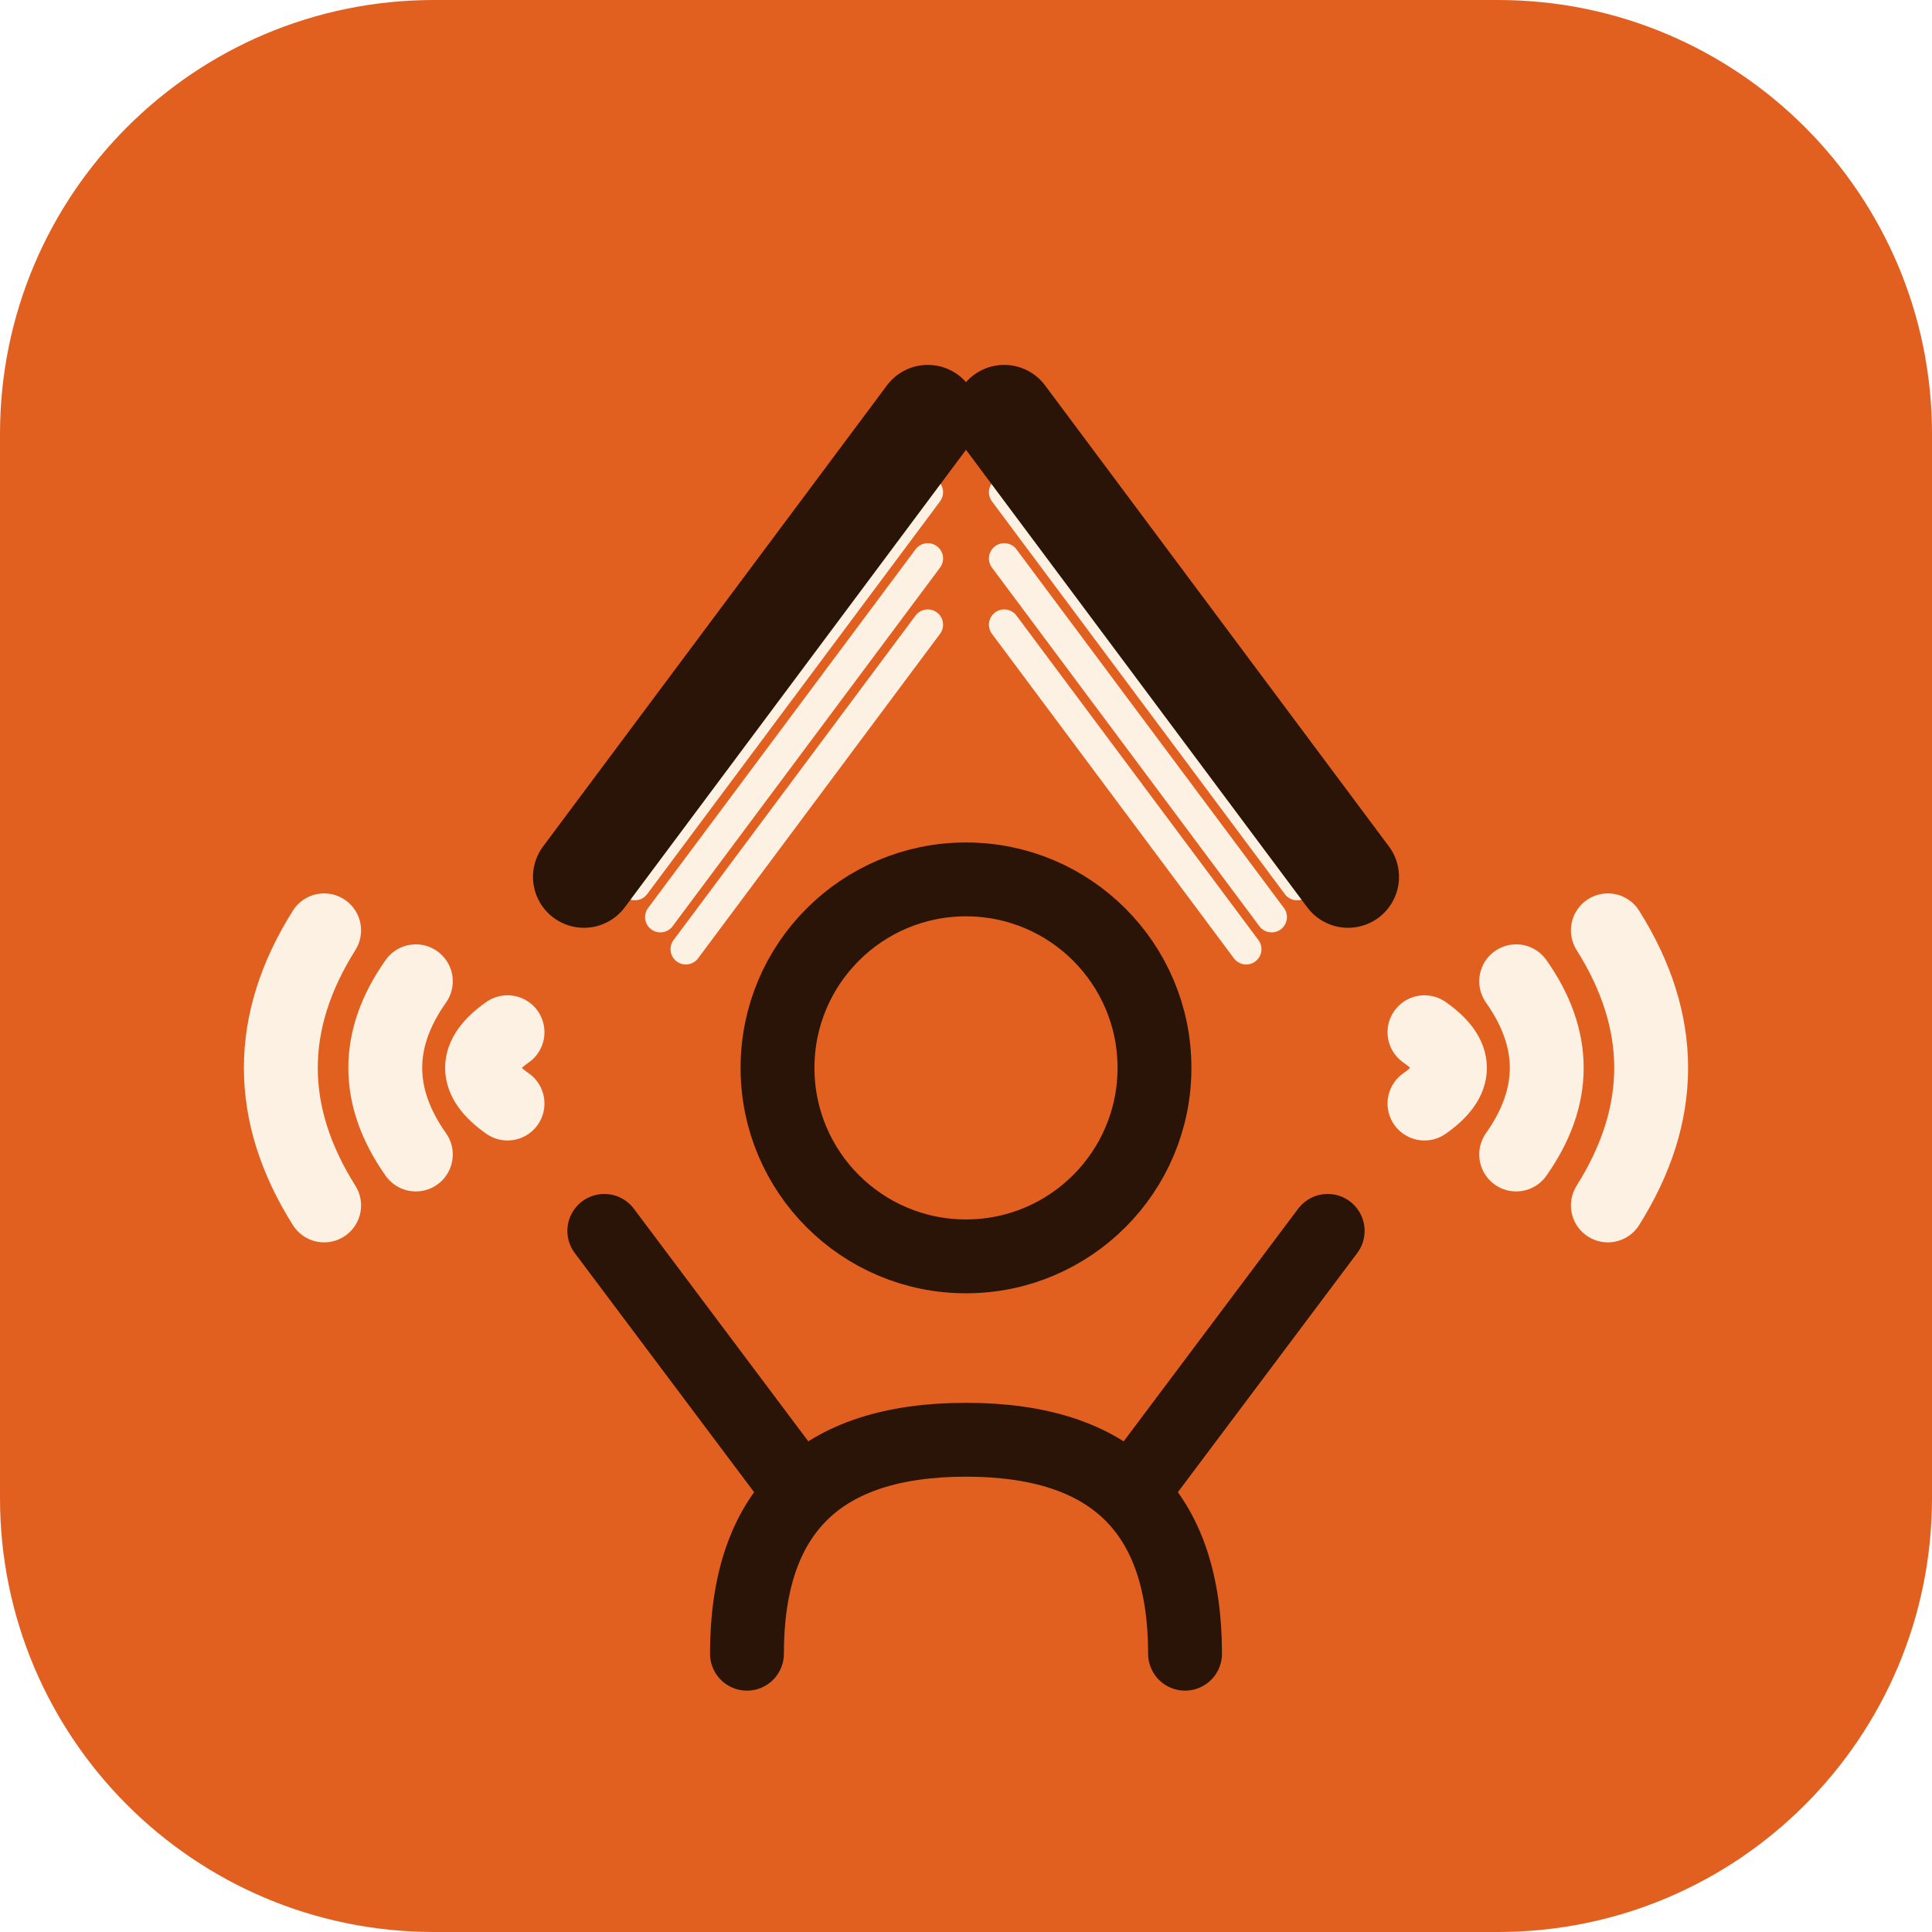
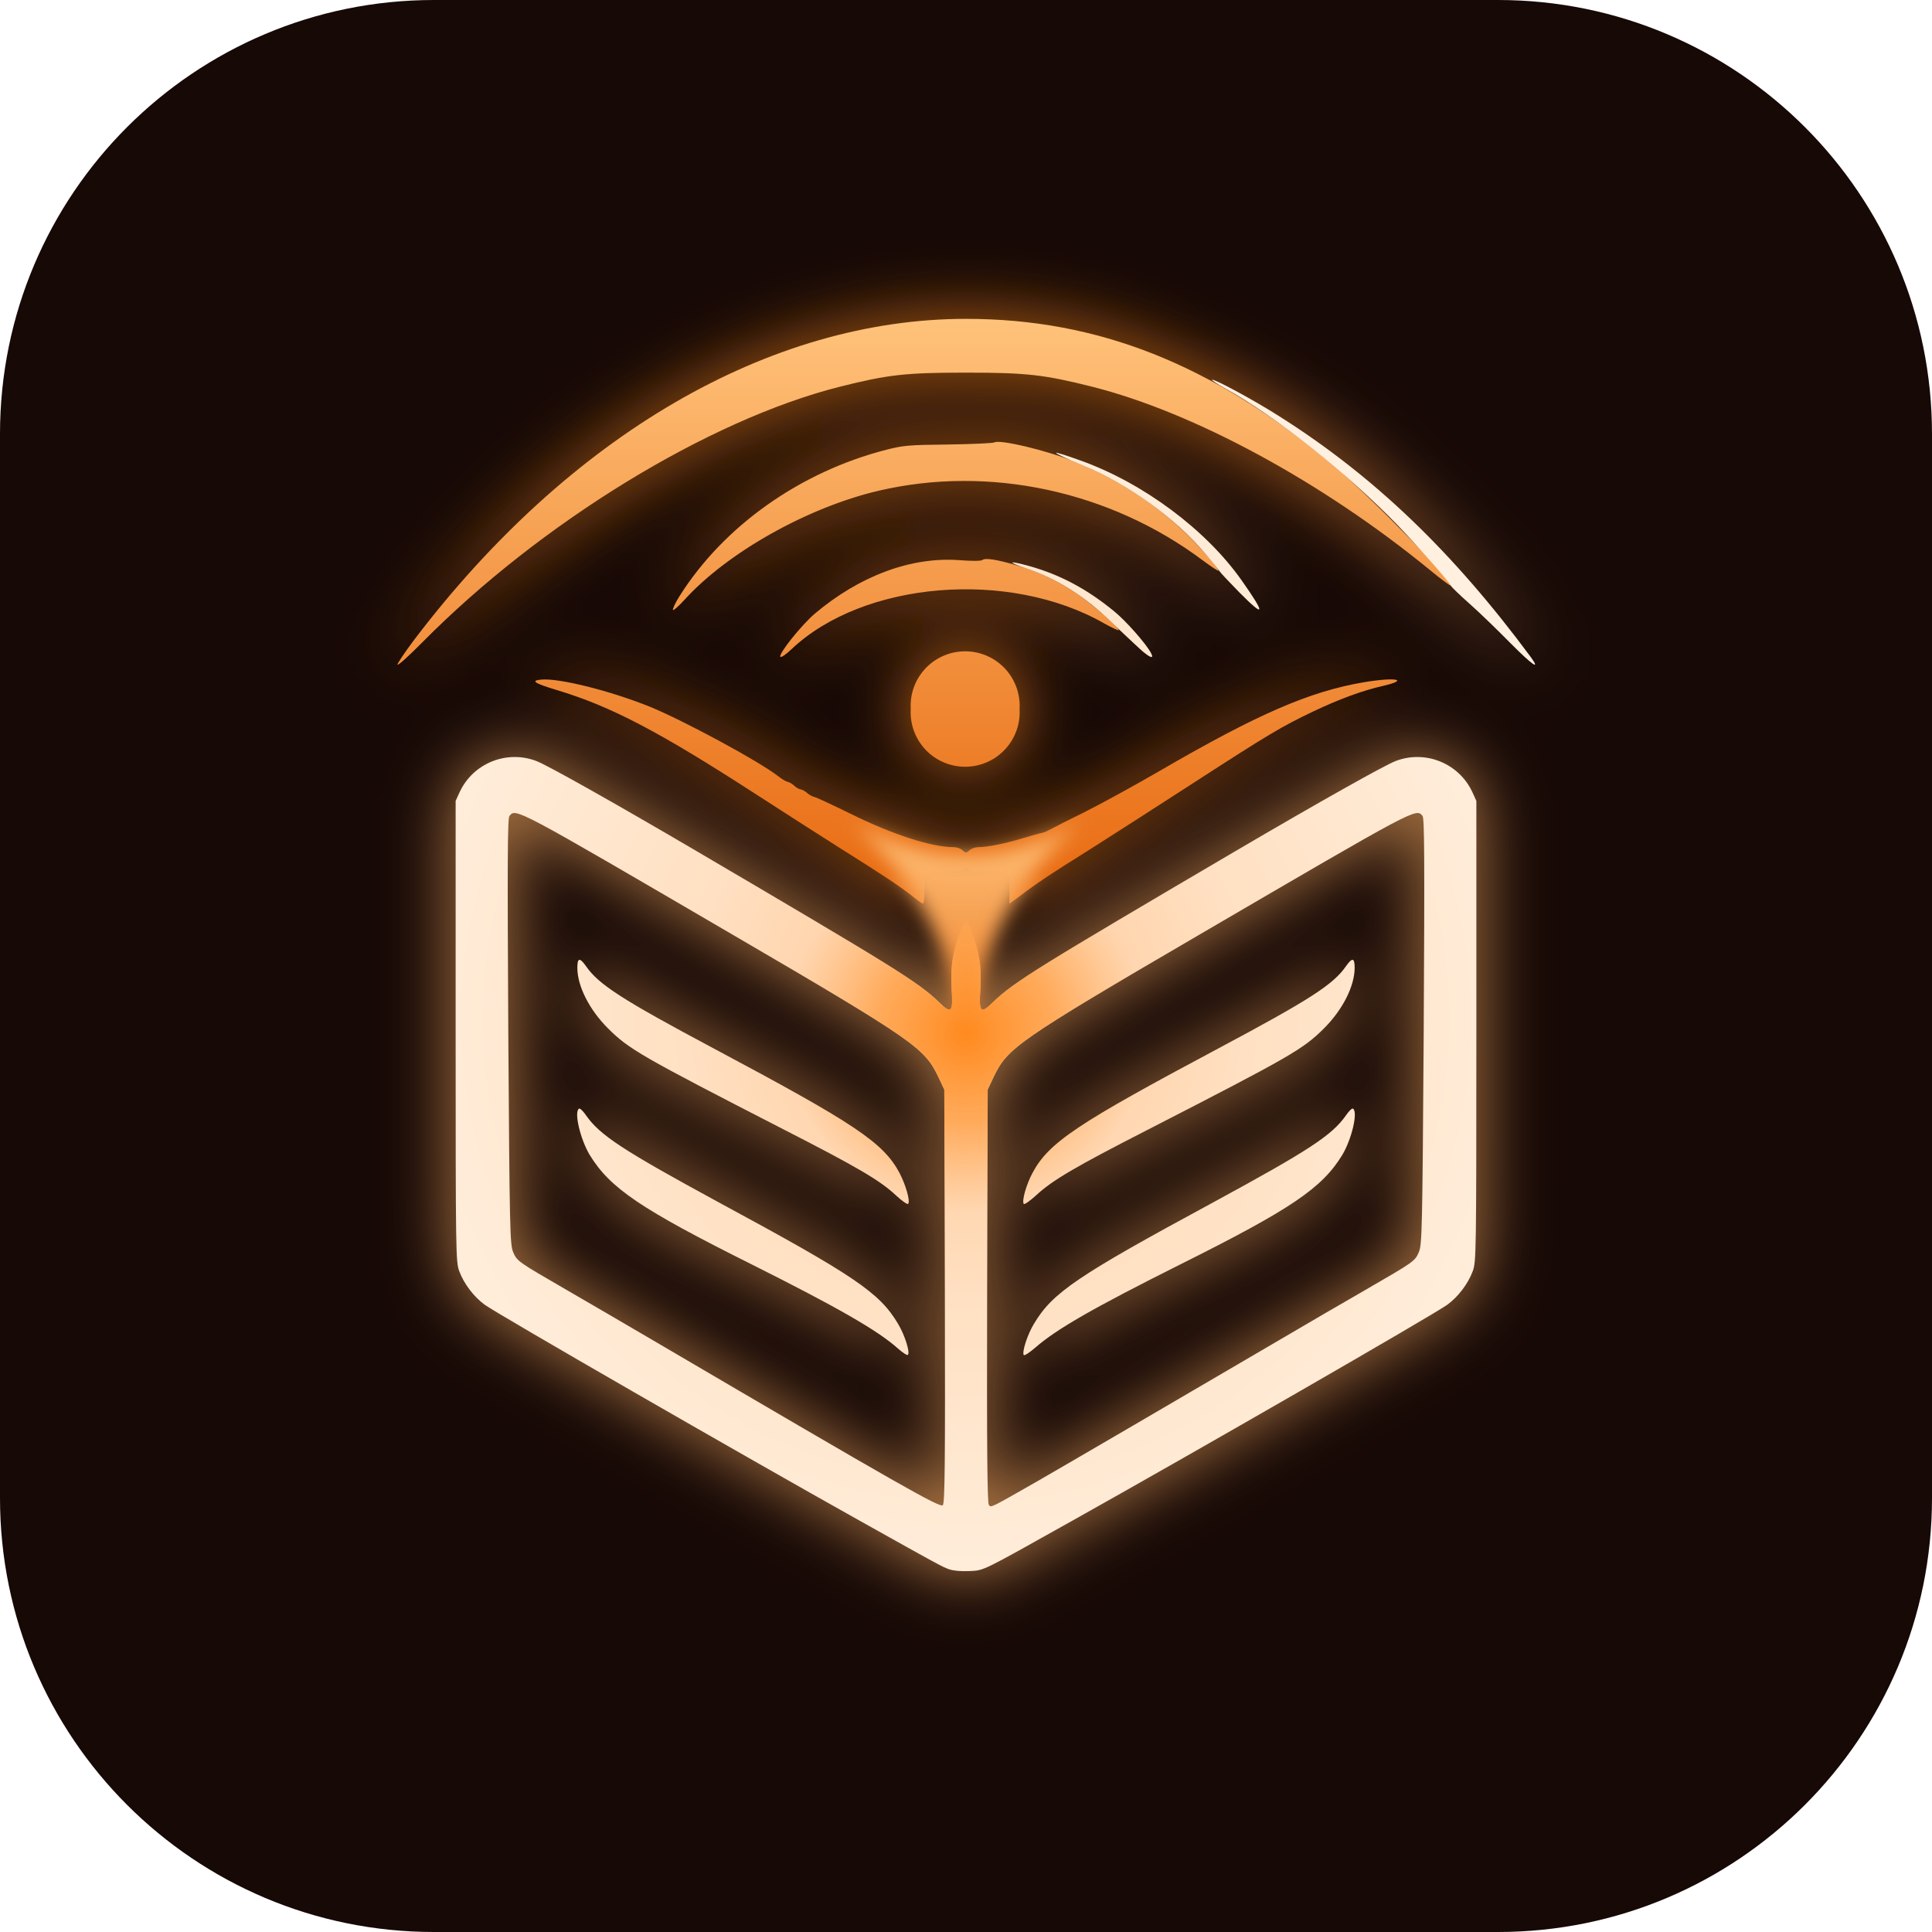
- <svg xmlns="http://www.w3.org/2000/svg" width="1024" height="1024" viewBox="0 0 512 512">
-   <rect width="512" height="512" rx="115" fill="#e2601f" />
-   <svg x="40" y="40" width="432" height="432" viewBox="0 2 64 64" fill="none" stroke="#2a1408" stroke-width="2.9" stroke-linecap="round" stroke-linejoin="round">
-     <path d="M30.5 15.4 L19 30.82" stroke="#fdf1e4" stroke-width="1.2" />
-     <path d="M30.5 18 L20 32.08" stroke="#fdf1e4" stroke-width="1.2" />
-     <path d="M30.5 20.6 L21 33.34" stroke="#fdf1e4" stroke-width="1.2" />
-     <path d="M33.5 15.4 L45 30.82" stroke="#fdf1e4" stroke-width="1.2" />
-     <path d="M33.5 18 L44 32.08" stroke="#fdf1e4" stroke-width="1.2" />
-     <path d="M33.5 20.6 L43 33.34" stroke="#fdf1e4" stroke-width="1.2" />
-     <path d="M30.5 12.4 L17 30.5" stroke-width="4" />
-     <path d="M33.5 12.4 L47 30.5" stroke-width="4" />
-     <circle cx="32" cy="38" r="7.4" />
-     <path d="M23.4 61 Q23.4 52.6 32 52.6 Q40.6 52.6 40.6 61" />
-     <path d="M25 54 L17.8 44.4" />
-     <path d="M39 54 L46.2 44.4" />
-     <path d="M14 36.6 Q12 38 14 39.4" stroke="#fdf1e4" />
-     <path d="M50 36.6 Q52 38 50 39.4" stroke="#fdf1e4" />
-     <path d="M10.4 34.6 Q8 38 10.4 41.4" stroke="#fdf1e4" />
-     <path d="M53.6 34.6 Q56 38 53.6 41.4" stroke="#fdf1e4" />
-     <path d="M6.8 32.6 Q3.4 38 6.8 43.4" stroke="#fdf1e4" />
-     <path d="M57.2 32.6 Q60.6 38 57.2 43.4" stroke="#fdf1e4" />
-   </svg>
+ <svg xmlns="http://www.w3.org/2000/svg" width="1024" height="1024" viewBox="0 0 1024 1024">
+   <rect width="1024" height="1024" rx="230" fill="#170906" />
+   <defs>
+     <linearGradient id="ember" x1="0" y1="0" x2="0" y2="1">
+       <stop offset="0" stop-color="#FFC27A" />
+       <stop offset="1" stop-color="#E8690F" />
+     </linearGradient>
+     <radialGradient id="pages" cx="512" cy="540" r="330" gradientUnits="userSpaceOnUse">
+       <stop offset="0" stop-color="#FFC48F" />
+       <stop offset="0.45" stop-color="#FFE0C2" />
+       <stop offset="1" stop-color="#FFF0E0" />
+     </radialGradient>
+     <radialGradient id="hot" cx="512" cy="548" r="95" gradientUnits="userSpaceOnUse">
+       <stop offset="0" stop-color="#FF8A1F" />
+       <stop offset="0.5" stop-color="#FFA24A" stop-opacity="0.8" />
+       <stop offset="1" stop-color="#FFB266" stop-opacity="0" />
+     </radialGradient>
+     <filter id="soft" x="-50%" y="-50%" width="200%" height="200%">
+       <feGaussianBlur stdDeviation="5" />
+     </filter>
+     <filter id="glow" x="-20%" y="-20%" width="140%" height="140%">
+       <feGaussianBlur stdDeviation="18" />
+     </filter>
+   </defs>
+   <g opacity="0.75" filter="url(#glow)">
+     <path fill="#FF8A1F" d="M483.5,474.9 C476.5,469.4 468.4,464.1 446.0,450.0 C435.3,443.2 415.2,430.4 401.5,421.5 C349.3,387.7 323.9,374.4 295.0,365.7 C283.0,362.1 281.1,360.7 286.9,360.2 C296.3,359.3 323.7,366.2 344.5,374.6 C362.5,382.0 402.0,403.3 412.3,411.3 C414.3,412.9 416.7,414.3 417.5,414.4 C418.3,414.5 419.8,415.4 420.9,416.4 C421.9,417.4 423.5,418.3 424.4,418.4 C425.2,418.5 426.8,419.4 427.8,420.3 C428.9,421.3 430.6,422.2 431.6,422.4 C432.7,422.6 441.2,426.6 450.6,431.2 C473.0,442.3 493.7,449.0 505.3,449.0 C507.0,449.0 509.2,449.7 510.2,450.7 C511.9,452.2 512.1,452.2 513.8,450.7 C514.8,449.7 517.0,449.0 518.6,449.0 C523.4,449.0 532.8,447.1 542.0,444.3 C546.7,442.9 551.2,441.6 552.0,441.5 C552.8,441.4 554.4,440.8 555.5,440.2 C556.6,439.6 565.1,435.2 574.5,430.6 C583.9,425.9 602.1,415.9 615.0,408.4 C666.5,378.5 694.0,366.5 722.9,361.6 C739.6,358.8 747.3,360.2 733.2,363.5 C721.8,366.1 710.0,370.5 696.0,377.1 C679.1,385.2 673.0,388.8 632.5,415.0 C613.2,427.5 588.7,443.2 578.0,450.0 C556.7,463.3 549.5,468.1 540.8,474.7 L535.0,479.0 L535.0,471.6 C535.0,462.1 534.5,461.7 523.4,461.9 C517.9,462.1 514.3,461.7 513.4,460.9 C512.3,460.0 511.6,460.0 510.8,460.8 C510.1,461.5 506.2,462.0 501.0,462.0 C495.6,462.0 491.9,462.5 491.2,463.2 C490.5,463.9 490.0,467.4 490.0,471.7 C490.0,475.7 489.7,479.0 489.2,478.9 C488.8,478.9 486.2,477.1 483.5,474.9 Z M210.7,352.3 C210.4,351.9 214.3,346.1 219.3,339.4 C301.7,230.8 407.8,169.0 512.0,169.0 C581.9,169.0 642.4,193.0 705.5,245.6 C725.6,262.4 770.8,308.6 768.9,310.4 C768.7,310.6 763.5,306.8 757.5,301.8 C700.6,255.3 632.8,218.6 579.0,205.0 C553.5,198.6 544.4,197.5 512.0,197.5 C479.6,197.5 470.5,198.6 445.0,205.0 C375.4,222.6 286.6,277.0 223.8,340.5 C216.9,347.5 211.0,352.8 210.7,352.3 Z M413.6,348.1 C412.6,346.5 424.7,331.4 431.8,325.3 C455.6,305.2 483.0,295.0 508.5,296.9 C515.2,297.4 520.0,297.4 520.7,296.8 C522.2,295.6 528.1,296.5 538.8,299.6 C550.0,302.8 560.4,307.7 570.4,314.4 C578.4,319.8 593.0,332.4 593.0,334.0 C593.0,334.4 589.5,332.8 585.2,330.4 C534.8,301.6 457.7,308.0 419.5,344.1 C416.6,346.9 413.9,348.7 413.6,348.1 Z M356.7,323.3 C356.4,322.8 357.9,319.5 360.2,315.9 C383.6,278.8 424.1,250.1 469.7,238.4 C478.6,236.1 481.7,235.8 502.6,235.6 C515.4,235.4 526.3,234.9 527.0,234.5 C529.8,232.8 554.0,238.5 568.8,244.4 C592.8,254.1 611.8,266.4 629.5,283.6 C637.5,291.4 646.5,301.8 645.8,302.5 C645.6,302.7 641.9,300.3 637.6,297.1 C588.4,260.2 524.3,246.4 465.7,260.1 C428.1,268.9 385.6,292.8 362.8,317.9 C359.7,321.3 357.0,323.7 356.7,323.3 Z M482.7,375.8 a28.9,28.9 0 1,0 57.7,0 a28.9,28.9 0 1,0 -57.7,0 Z" />
+     <path fill="#FFB266" d="M502.9,831.7 C499.0,830.2 498.9,830.2 456.0,806.2 C393.4,771.2 264.6,697.0 257.0,691.6 C251.3,687.5 245.9,680.5 243.4,673.7 C241.6,668.7 241.5,664.9 241.5,546.5 L241.5,424.5 L243.6,419.9 C250.7,404.5 268.6,397.3 284.4,403.4 C290.3,405.7 324.7,425.0 369.0,451.0 C472.2,511.6 486.8,520.6 497.6,531.1 C504.3,537.7 505.2,536.7 504.4,524.4 C504.0,518.9 504.2,512.6 505.0,508.0 C506.3,500.3 510.6,488.0 512.0,488.0 C513.4,488.0 517.7,500.3 519.0,508.0 C519.8,512.6 520.0,518.9 519.6,524.4 C518.8,536.7 519.7,537.7 526.4,531.1 C537.2,520.6 551.8,511.6 655.0,451.0 C699.3,425.0 733.7,405.7 739.6,403.4 C755.4,397.3 773.3,404.5 780.4,419.9 L782.5,424.5 L782.5,546.5 C782.5,664.9 782.4,668.7 780.6,673.7 C778.1,680.5 772.7,687.5 767.0,691.6 C759.5,697.0 632.4,770.2 568.0,806.2 C519.4,833.4 521.8,832.3 513.6,832.7 C509.2,832.9 505.1,832.5 502.9,831.7 Z M500.8,687.1 L500.5,577.5 L497.3,570.7 C490.0,555.4 484.6,551.6 389.0,495.8 C272.2,427.6 273.5,428.3 270.0,432.5 C269.0,433.8 268.9,456.4 269.4,546.8 C270.1,652.9 270.3,659.7 272.0,663.7 C274.1,668.5 274.4,668.7 300.5,683.8 C310.9,689.8 332.3,702.3 348.0,711.5 C477.5,787.5 498.1,799.2 499.7,797.8 C500.8,796.9 501.0,776.1 500.8,687.1 Z M550.5,784.7 C564.1,776.9 625.4,741.1 678.5,710.0 C692.8,701.6 713.0,689.8 723.5,683.8 C749.6,668.7 749.9,668.5 752.0,663.7 C753.7,659.7 753.9,652.9 754.6,546.8 C755.1,456.4 755.0,433.8 754.0,432.5 C750.5,428.3 751.8,427.6 635.0,495.8 C539.4,551.6 534.0,555.4 526.7,570.7 L523.5,577.5 L523.2,686.9 C523.0,767.9 523.3,796.6 524.1,797.6 C525.4,799.1 523.9,799.9 550.5,784.7 Z M476.0,714.8 C465.3,705.2 444.0,693.0 398.5,670.2 C339.6,640.8 323.3,629.7 312.6,612.2 C307.6,603.9 304.1,589.3 306.9,587.6 C307.4,587.3 309.0,588.8 310.5,591.0 C317.9,601.7 330.2,609.7 381.0,637.3 C453.0,676.2 466.1,685.1 475.9,701.5 C479.5,707.4 482.5,716.9 481.2,718.1 C480.8,718.5 478.5,717.0 476.0,714.8 Z M542.6,718.2 C541.6,716.5 544.6,707.2 548.1,701.5 C557.9,685.1 571.0,676.2 643.0,637.3 C693.8,609.7 706.1,601.7 713.5,591.0 C715.0,588.8 716.6,587.3 717.1,587.6 C719.9,589.3 716.4,603.9 711.4,612.2 C700.7,629.7 684.4,640.8 625.5,670.2 C579.6,693.2 560.2,704.3 548.8,714.2 C545.7,716.9 542.9,718.7 542.6,718.2 Z M474.8,633.5 C466.5,625.7 454.6,618.7 415.5,598.7 C339.9,559.9 333.3,556.1 322.2,545.0 C312.3,535.1 306.0,522.6 306.0,512.9 C306.0,507.6 307.3,507.4 310.6,512.1 C317.3,521.8 329.7,529.8 377.9,555.5 C453.2,595.6 468.2,605.6 476.8,621.8 C480.1,628.1 482.6,636.8 481.3,638.1 C480.9,638.5 477.9,636.4 474.8,633.5 Z M542.6,638.1 C541.5,636.4 544.0,627.8 547.2,621.8 C555.8,605.6 570.8,595.6 646.1,555.5 C694.3,529.8 706.7,521.8 713.4,512.1 C716.7,507.4 718.0,507.6 718.0,512.9 C718.0,522.6 711.7,535.1 701.8,545.0 C690.7,556.1 684.1,559.9 608.5,598.7 C569.4,618.7 557.7,625.6 549.1,633.6 C545.8,636.6 542.9,638.6 542.6,638.1 Z M800.3,340.6 C793.6,333.8 784.0,324.5 778.8,319.9 C773.7,315.4 769.3,311.1 769.1,310.6 C768.4,308.7 751.8,289.9 741.2,278.8 C714.1,250.8 675.5,220.1 648.7,205.5 C645.0,203.4 642.1,201.5 642.4,201.3 C643.2,200.5 665.2,212.4 678.3,220.8 C728.2,252.4 769.9,292.3 811.3,348.2 C816.9,355.9 812.0,352.4 800.3,340.6 Z M604.0,343.8 C601.0,341.0 594.4,334.9 589.5,330.1 C574.5,315.7 560.4,306.8 543.5,301.1 C533.2,297.6 534.7,297.0 545.8,300.1 C561.8,304.6 576.0,312.1 590.4,323.9 C596.6,328.9 607.3,341.0 610.0,346.0 C612.0,349.7 609.4,348.7 604.0,343.8 Z M657.0,314.1 C651.8,308.8 647.0,303.7 646.4,302.8 C645.8,301.8 642.4,297.6 638.9,293.5 C622.7,274.4 597.8,256.5 573.8,246.6 C555.5,239.0 555.0,237.7 573.0,244.2 C606.1,256.1 639.2,280.8 658.1,307.6 C670.9,325.8 670.6,327.8 657.0,314.1 Z" />
+   </g>
+   <g fill="url(#ember)" fill-rule="evenodd">
+     <path d="M483.5,474.9 C476.5,469.4 468.4,464.1 446.0,450.0 C435.3,443.2 415.2,430.4 401.5,421.5 C349.3,387.7 323.9,374.4 295.0,365.7 C283.0,362.1 281.1,360.7 286.9,360.2 C296.3,359.3 323.7,366.2 344.5,374.6 C362.5,382.0 402.0,403.3 412.3,411.3 C414.3,412.9 416.7,414.3 417.5,414.4 C418.3,414.5 419.8,415.4 420.9,416.4 C421.9,417.4 423.5,418.3 424.4,418.4 C425.2,418.5 426.8,419.4 427.8,420.3 C428.9,421.3 430.6,422.2 431.6,422.4 C432.7,422.6 441.2,426.6 450.6,431.2 C473.0,442.3 493.7,449.0 505.3,449.0 C507.0,449.0 509.2,449.7 510.2,450.7 C511.9,452.2 512.1,452.2 513.8,450.7 C514.8,449.7 517.0,449.0 518.6,449.0 C523.4,449.0 532.8,447.1 542.0,444.3 C546.7,442.9 551.2,441.6 552.0,441.5 C552.8,441.4 554.4,440.8 555.5,440.2 C556.6,439.6 565.1,435.2 574.5,430.6 C583.9,425.9 602.1,415.9 615.0,408.4 C666.5,378.5 694.0,366.5 722.9,361.6 C739.6,358.8 747.3,360.2 733.2,363.5 C721.8,366.1 710.0,370.5 696.0,377.1 C679.1,385.2 673.0,388.8 632.5,415.0 C613.2,427.5 588.7,443.2 578.0,450.0 C556.7,463.3 549.5,468.1 540.8,474.7 L535.0,479.0 L535.0,471.6 C535.0,462.1 534.5,461.7 523.4,461.9 C517.9,462.1 514.3,461.7 513.4,460.9 C512.3,460.0 511.6,460.0 510.8,460.8 C510.1,461.5 506.2,462.0 501.0,462.0 C495.6,462.0 491.9,462.5 491.2,463.2 C490.5,463.9 490.0,467.4 490.0,471.7 C490.0,475.7 489.7,479.0 489.2,478.9 C488.8,478.9 486.2,477.1 483.5,474.9 Z M210.7,352.3 C210.4,351.9 214.3,346.1 219.3,339.4 C301.7,230.8 407.8,169.0 512.0,169.0 C581.9,169.0 642.4,193.0 705.5,245.6 C725.6,262.4 770.8,308.6 768.9,310.4 C768.7,310.6 763.5,306.8 757.5,301.8 C700.6,255.3 632.8,218.6 579.0,205.0 C553.5,198.6 544.4,197.5 512.0,197.5 C479.6,197.5 470.5,198.6 445.0,205.0 C375.4,222.6 286.6,277.0 223.8,340.5 C216.9,347.5 211.0,352.8 210.7,352.3 Z M413.6,348.1 C412.6,346.5 424.7,331.4 431.8,325.3 C455.6,305.2 483.0,295.0 508.5,296.9 C515.2,297.4 520.0,297.4 520.7,296.8 C522.2,295.6 528.1,296.5 538.8,299.6 C550.0,302.8 560.4,307.7 570.4,314.4 C578.4,319.8 593.0,332.4 593.0,334.0 C593.0,334.4 589.5,332.8 585.2,330.4 C534.8,301.6 457.7,308.0 419.5,344.1 C416.6,346.9 413.9,348.7 413.6,348.1 Z M356.7,323.3 C356.4,322.8 357.9,319.5 360.2,315.9 C383.6,278.8 424.1,250.1 469.7,238.4 C478.6,236.1 481.7,235.8 502.6,235.6 C515.4,235.4 526.3,234.9 527.0,234.5 C529.8,232.8 554.0,238.5 568.8,244.4 C592.8,254.1 611.8,266.4 629.5,283.6 C637.5,291.4 646.5,301.8 645.8,302.5 C645.6,302.7 641.9,300.3 637.6,297.1 C588.4,260.2 524.3,246.4 465.7,260.1 C428.1,268.9 385.6,292.8 362.8,317.9 C359.7,321.3 357.0,323.7 356.7,323.3 Z M482.7,375.8 a28.9,28.9 0 1,0 57.7,0 a28.9,28.9 0 1,0 -57.7,0 Z" />
+   </g>
+   <g fill="url(#pages)" fill-rule="evenodd">
+     <path d="M502.9,831.7 C499.0,830.2 498.9,830.2 456.0,806.2 C393.4,771.2 264.6,697.0 257.0,691.6 C251.3,687.5 245.9,680.5 243.4,673.7 C241.6,668.7 241.5,664.9 241.5,546.5 L241.5,424.5 L243.6,419.9 C250.7,404.5 268.6,397.3 284.4,403.4 C290.3,405.7 324.7,425.0 369.0,451.0 C472.2,511.6 486.8,520.6 497.6,531.1 C504.3,537.7 505.2,536.7 504.4,524.4 C504.0,518.9 504.2,512.6 505.0,508.0 C506.3,500.3 510.6,488.0 512.0,488.0 C513.4,488.0 517.7,500.3 519.0,508.0 C519.8,512.6 520.0,518.9 519.6,524.4 C518.8,536.7 519.7,537.7 526.4,531.1 C537.2,520.6 551.8,511.6 655.0,451.0 C699.3,425.0 733.7,405.7 739.6,403.4 C755.4,397.3 773.3,404.5 780.4,419.9 L782.5,424.5 L782.5,546.5 C782.5,664.9 782.4,668.7 780.6,673.7 C778.1,680.5 772.7,687.5 767.0,691.6 C759.5,697.0 632.4,770.2 568.0,806.2 C519.4,833.4 521.8,832.3 513.6,832.7 C509.2,832.9 505.1,832.5 502.9,831.7 Z M500.8,687.1 L500.5,577.5 L497.3,570.7 C490.0,555.4 484.6,551.6 389.0,495.8 C272.2,427.6 273.5,428.3 270.0,432.5 C269.0,433.8 268.9,456.4 269.4,546.8 C270.1,652.9 270.3,659.7 272.0,663.7 C274.1,668.5 274.4,668.7 300.5,683.8 C310.9,689.8 332.3,702.3 348.0,711.5 C477.5,787.5 498.1,799.2 499.7,797.8 C500.8,796.9 501.0,776.1 500.8,687.1 Z M550.5,784.7 C564.1,776.9 625.4,741.1 678.5,710.0 C692.8,701.6 713.0,689.8 723.5,683.8 C749.6,668.7 749.9,668.5 752.0,663.7 C753.7,659.7 753.9,652.9 754.6,546.8 C755.1,456.4 755.0,433.8 754.0,432.5 C750.5,428.3 751.8,427.6 635.0,495.8 C539.4,551.6 534.0,555.4 526.7,570.7 L523.5,577.5 L523.2,686.9 C523.0,767.9 523.3,796.6 524.1,797.6 C525.4,799.1 523.9,799.9 550.5,784.7 Z M476.0,714.8 C465.3,705.2 444.0,693.0 398.5,670.2 C339.6,640.8 323.3,629.7 312.6,612.2 C307.6,603.9 304.1,589.3 306.9,587.6 C307.4,587.3 309.0,588.8 310.5,591.0 C317.9,601.7 330.2,609.7 381.0,637.3 C453.0,676.2 466.1,685.1 475.9,701.5 C479.5,707.4 482.5,716.9 481.2,718.1 C480.8,718.5 478.5,717.0 476.0,714.8 Z M542.6,718.2 C541.6,716.5 544.6,707.2 548.1,701.5 C557.9,685.1 571.0,676.2 643.0,637.3 C693.8,609.7 706.1,601.7 713.5,591.0 C715.0,588.8 716.6,587.3 717.1,587.6 C719.9,589.3 716.4,603.9 711.4,612.2 C700.7,629.7 684.4,640.8 625.5,670.2 C579.6,693.2 560.2,704.3 548.8,714.2 C545.7,716.9 542.9,718.7 542.6,718.2 Z M474.8,633.5 C466.5,625.7 454.6,618.7 415.5,598.7 C339.9,559.9 333.3,556.1 322.2,545.0 C312.3,535.1 306.0,522.6 306.0,512.9 C306.0,507.6 307.3,507.4 310.6,512.1 C317.3,521.8 329.7,529.8 377.9,555.5 C453.2,595.6 468.2,605.6 476.8,621.8 C480.1,628.1 482.6,636.8 481.3,638.1 C480.9,638.5 477.9,636.4 474.8,633.5 Z M542.6,638.1 C541.5,636.4 544.0,627.8 547.2,621.8 C555.8,605.6 570.8,595.6 646.1,555.5 C694.3,529.8 706.7,521.8 713.4,512.1 C716.7,507.4 718.0,507.6 718.0,512.9 C718.0,522.6 711.7,535.1 701.8,545.0 C690.7,556.1 684.1,559.9 608.5,598.7 C569.4,618.7 557.7,625.6 549.1,633.6 C545.8,636.6 542.9,638.6 542.6,638.1 Z M800.3,340.6 C793.6,333.8 784.0,324.5 778.8,319.9 C773.7,315.4 769.3,311.1 769.1,310.6 C768.4,308.7 751.8,289.9 741.2,278.8 C714.1,250.8 675.5,220.1 648.7,205.5 C645.0,203.4 642.1,201.5 642.4,201.3 C643.2,200.5 665.2,212.4 678.3,220.8 C728.2,252.4 769.9,292.3 811.3,348.2 C816.9,355.9 812.0,352.4 800.3,340.6 Z M604.0,343.8 C601.0,341.0 594.4,334.9 589.5,330.1 C574.5,315.7 560.4,306.8 543.5,301.1 C533.2,297.6 534.7,297.0 545.8,300.1 C561.8,304.6 576.0,312.1 590.4,323.9 C596.6,328.9 607.3,341.0 610.0,346.0 C612.0,349.7 609.4,348.7 604.0,343.8 Z M657.0,314.1 C651.8,308.8 647.0,303.7 646.4,302.8 C645.8,301.8 642.4,297.6 638.9,293.5 C622.7,274.4 597.8,256.5 573.8,246.6 C555.5,239.0 555.0,237.7 573.0,244.2 C606.1,256.1 639.2,280.8 658.1,307.6 C670.9,325.8 670.6,327.8 657.0,314.1 Z" />
+   </g>
+   <path id="flame" filter="url(#soft)" fill="url(#ember)" d="M452,436 Q512,490 512,575 Q512,490 572,436 Q512,470 452,436 Z" />
+   <clipPath id="markclip">
+     <path fill-rule="evenodd" d="M502.9,831.7 C499.0,830.2 498.9,830.2 456.0,806.2 C393.4,771.2 264.6,697.0 257.0,691.6 C251.3,687.5 245.9,680.5 243.4,673.7 C241.6,668.7 241.5,664.9 241.5,546.5 L241.5,424.5 L243.6,419.9 C250.7,404.5 268.6,397.3 284.4,403.4 C290.3,405.7 324.7,425.0 369.0,451.0 C472.2,511.6 486.8,520.6 497.6,531.1 C504.3,537.7 505.2,536.7 504.4,524.4 C504.0,518.9 504.2,512.6 505.0,508.0 C506.3,500.3 510.6,488.0 512.0,488.0 C513.4,488.0 517.7,500.3 519.0,508.0 C519.8,512.6 520.0,518.9 519.6,524.4 C518.8,536.7 519.7,537.7 526.4,531.1 C537.2,520.6 551.8,511.6 655.0,451.0 C699.3,425.0 733.7,405.7 739.6,403.4 C755.4,397.3 773.3,404.5 780.4,419.9 L782.5,424.5 L782.5,546.5 C782.5,664.9 782.4,668.7 780.6,673.7 C778.1,680.5 772.7,687.5 767.0,691.6 C759.5,697.0 632.4,770.2 568.0,806.2 C519.4,833.4 521.8,832.3 513.6,832.7 C509.2,832.9 505.1,832.5 502.9,831.7 Z M500.8,687.1 L500.5,577.5 L497.3,570.7 C490.0,555.4 484.6,551.6 389.0,495.8 C272.2,427.6 273.5,428.3 270.0,432.5 C269.0,433.8 268.9,456.4 269.4,546.8 C270.1,652.9 270.3,659.7 272.0,663.7 C274.1,668.5 274.4,668.7 300.5,683.8 C310.9,689.8 332.3,702.3 348.0,711.5 C477.5,787.5 498.1,799.2 499.7,797.8 C500.8,796.9 501.0,776.1 500.8,687.1 Z M550.5,784.7 C564.1,776.9 625.4,741.1 678.5,710.0 C692.8,701.6 713.0,689.8 723.5,683.8 C749.6,668.7 749.9,668.5 752.0,663.7 C753.7,659.7 753.9,652.9 754.6,546.8 C755.1,456.4 755.0,433.8 754.0,432.5 C750.5,428.3 751.8,427.6 635.0,495.8 C539.4,551.6 534.0,555.4 526.7,570.7 L523.5,577.5 L523.2,686.9 C523.0,767.9 523.3,796.6 524.1,797.6 C525.4,799.1 523.9,799.9 550.5,784.7 Z M476.0,714.8 C465.3,705.2 444.0,693.0 398.5,670.2 C339.6,640.8 323.3,629.7 312.6,612.2 C307.6,603.9 304.1,589.3 306.9,587.6 C307.4,587.3 309.0,588.8 310.5,591.0 C317.9,601.7 330.2,609.7 381.0,637.3 C453.0,676.2 466.1,685.1 475.9,701.5 C479.5,707.4 482.5,716.9 481.2,718.1 C480.8,718.5 478.5,717.0 476.0,714.8 Z M542.6,718.2 C541.6,716.5 544.6,707.2 548.1,701.5 C557.9,685.1 571.0,676.2 643.0,637.3 C693.8,609.7 706.1,601.7 713.5,591.0 C715.0,588.8 716.6,587.3 717.1,587.6 C719.9,589.3 716.4,603.9 711.4,612.2 C700.7,629.7 684.4,640.8 625.5,670.2 C579.6,693.2 560.2,704.3 548.8,714.2 C545.7,716.9 542.9,718.7 542.6,718.2 Z M474.8,633.5 C466.5,625.7 454.6,618.7 415.5,598.7 C339.9,559.9 333.3,556.1 322.2,545.0 C312.3,535.1 306.0,522.6 306.0,512.9 C306.0,507.6 307.3,507.4 310.6,512.1 C317.3,521.8 329.7,529.8 377.9,555.5 C453.2,595.6 468.2,605.6 476.8,621.8 C480.1,628.1 482.6,636.8 481.3,638.1 C480.9,638.5 477.9,636.4 474.8,633.5 Z M542.6,638.1 C541.5,636.4 544.0,627.8 547.2,621.8 C555.8,605.6 570.8,595.6 646.1,555.5 C694.3,529.8 706.7,521.8 713.4,512.1 C716.7,507.4 718.0,507.6 718.0,512.9 C718.0,522.6 711.7,535.1 701.8,545.0 C690.7,556.1 684.1,559.9 608.5,598.7 C569.4,618.7 557.7,625.6 549.1,633.6 C545.8,636.6 542.9,638.6 542.6,638.1 Z M800.3,340.6 C793.6,333.8 784.0,324.5 778.8,319.9 C773.7,315.4 769.3,311.1 769.1,310.6 C768.4,308.7 751.8,289.9 741.2,278.8 C714.1,250.8 675.5,220.1 648.7,205.5 C645.0,203.4 642.1,201.5 642.4,201.3 C643.2,200.5 665.2,212.4 678.3,220.8 C728.2,252.4 769.9,292.3 811.3,348.2 C816.9,355.9 812.0,352.4 800.3,340.6 Z M604.0,343.8 C601.0,341.0 594.4,334.9 589.5,330.1 C574.5,315.7 560.4,306.8 543.5,301.1 C533.2,297.6 534.7,297.0 545.8,300.1 C561.8,304.6 576.0,312.1 590.4,323.9 C596.6,328.9 607.3,341.0 610.0,346.0 C612.0,349.7 609.4,348.7 604.0,343.8 Z M657.0,314.1 C651.8,308.8 647.0,303.7 646.4,302.8 C645.8,301.8 642.4,297.6 638.9,293.5 C622.7,274.4 597.8,256.5 573.8,246.6 C555.5,239.0 555.0,237.7 573.0,244.2 C606.1,256.1 639.2,280.8 658.1,307.6 C670.9,325.8 670.6,327.8 657.0,314.1 Z M483.5,474.9 C476.5,469.4 468.4,464.1 446.0,450.0 C435.3,443.2 415.2,430.4 401.5,421.5 C349.3,387.7 323.9,374.4 295.0,365.7 C283.0,362.1 281.1,360.7 286.9,360.2 C296.3,359.3 323.7,366.2 344.5,374.6 C362.5,382.0 402.0,403.3 412.3,411.3 C414.3,412.9 416.7,414.3 417.5,414.4 C418.3,414.5 419.8,415.4 420.9,416.4 C421.9,417.4 423.5,418.3 424.4,418.4 C425.2,418.5 426.8,419.4 427.8,420.3 C428.9,421.3 430.6,422.2 431.6,422.4 C432.7,422.6 441.2,426.6 450.6,431.2 C473.0,442.3 493.7,449.0 505.3,449.0 C507.0,449.0 509.2,449.7 510.2,450.7 C511.9,452.2 512.1,452.2 513.8,450.7 C514.8,449.7 517.0,449.0 518.6,449.0 C523.4,449.0 532.8,447.1 542.0,444.3 C546.7,442.9 551.2,441.6 552.0,441.5 C552.8,441.4 554.4,440.8 555.5,440.2 C556.6,439.6 565.1,435.2 574.5,430.6 C583.9,425.9 602.1,415.9 615.0,408.4 C666.5,378.5 694.0,366.5 722.9,361.6 C739.6,358.8 747.3,360.2 733.2,363.5 C721.8,366.1 710.0,370.5 696.0,377.1 C679.1,385.2 673.0,388.8 632.5,415.0 C613.2,427.5 588.7,443.2 578.0,450.0 C556.7,463.3 549.5,468.1 540.8,474.7 L535.0,479.0 L535.0,471.6 C535.0,462.1 534.5,461.7 523.4,461.9 C517.9,462.1 514.3,461.7 513.4,460.9 C512.3,460.0 511.6,460.0 510.8,460.8 C510.1,461.5 506.2,462.0 501.0,462.0 C495.6,462.0 491.9,462.5 491.2,463.2 C490.5,463.9 490.0,467.4 490.0,471.7 C490.0,475.7 489.7,479.0 489.2,478.9 C488.8,478.9 486.2,477.1 483.5,474.9 Z M210.7,352.3 C210.4,351.9 214.3,346.1 219.3,339.4 C301.7,230.8 407.8,169.0 512.0,169.0 C581.9,169.0 642.4,193.0 705.5,245.6 C725.6,262.4 770.8,308.6 768.9,310.4 C768.7,310.6 763.5,306.8 757.5,301.8 C700.6,255.3 632.8,218.6 579.0,205.0 C553.5,198.6 544.4,197.5 512.0,197.5 C479.6,197.5 470.5,198.6 445.0,205.0 C375.4,222.6 286.6,277.0 223.8,340.5 C216.9,347.5 211.0,352.8 210.7,352.3 Z M413.6,348.1 C412.6,346.5 424.7,331.4 431.8,325.3 C455.6,305.2 483.0,295.0 508.5,296.9 C515.2,297.4 520.0,297.4 520.7,296.8 C522.2,295.6 528.1,296.5 538.8,299.6 C550.0,302.8 560.4,307.7 570.4,314.4 C578.4,319.8 593.0,332.4 593.0,334.0 C593.0,334.4 589.5,332.8 585.2,330.4 C534.8,301.6 457.7,308.0 419.5,344.1 C416.6,346.9 413.9,348.7 413.6,348.1 Z M356.7,323.3 C356.4,322.8 357.9,319.5 360.2,315.9 C383.6,278.8 424.1,250.1 469.7,238.4 C478.6,236.1 481.7,235.8 502.6,235.6 C515.4,235.4 526.3,234.9 527.0,234.5 C529.8,232.8 554.0,238.5 568.8,244.4 C592.8,254.1 611.8,266.4 629.5,283.6 C637.5,291.4 646.5,301.8 645.8,302.5 C645.6,302.7 641.9,300.3 637.6,297.1 C588.4,260.2 524.3,246.4 465.7,260.1 C428.1,268.9 385.6,292.8 362.8,317.9 C359.7,321.3 357.0,323.7 356.7,323.3 Z M482.7,375.8 a28.9,28.9 0 1,0 57.7,0 a28.9,28.9 0 1,0 -57.7,0 Z" />
+   </clipPath>
+   <circle cx="512" cy="548" r="95" fill="url(#hot)" clip-path="url(#markclip)" />
</svg>
